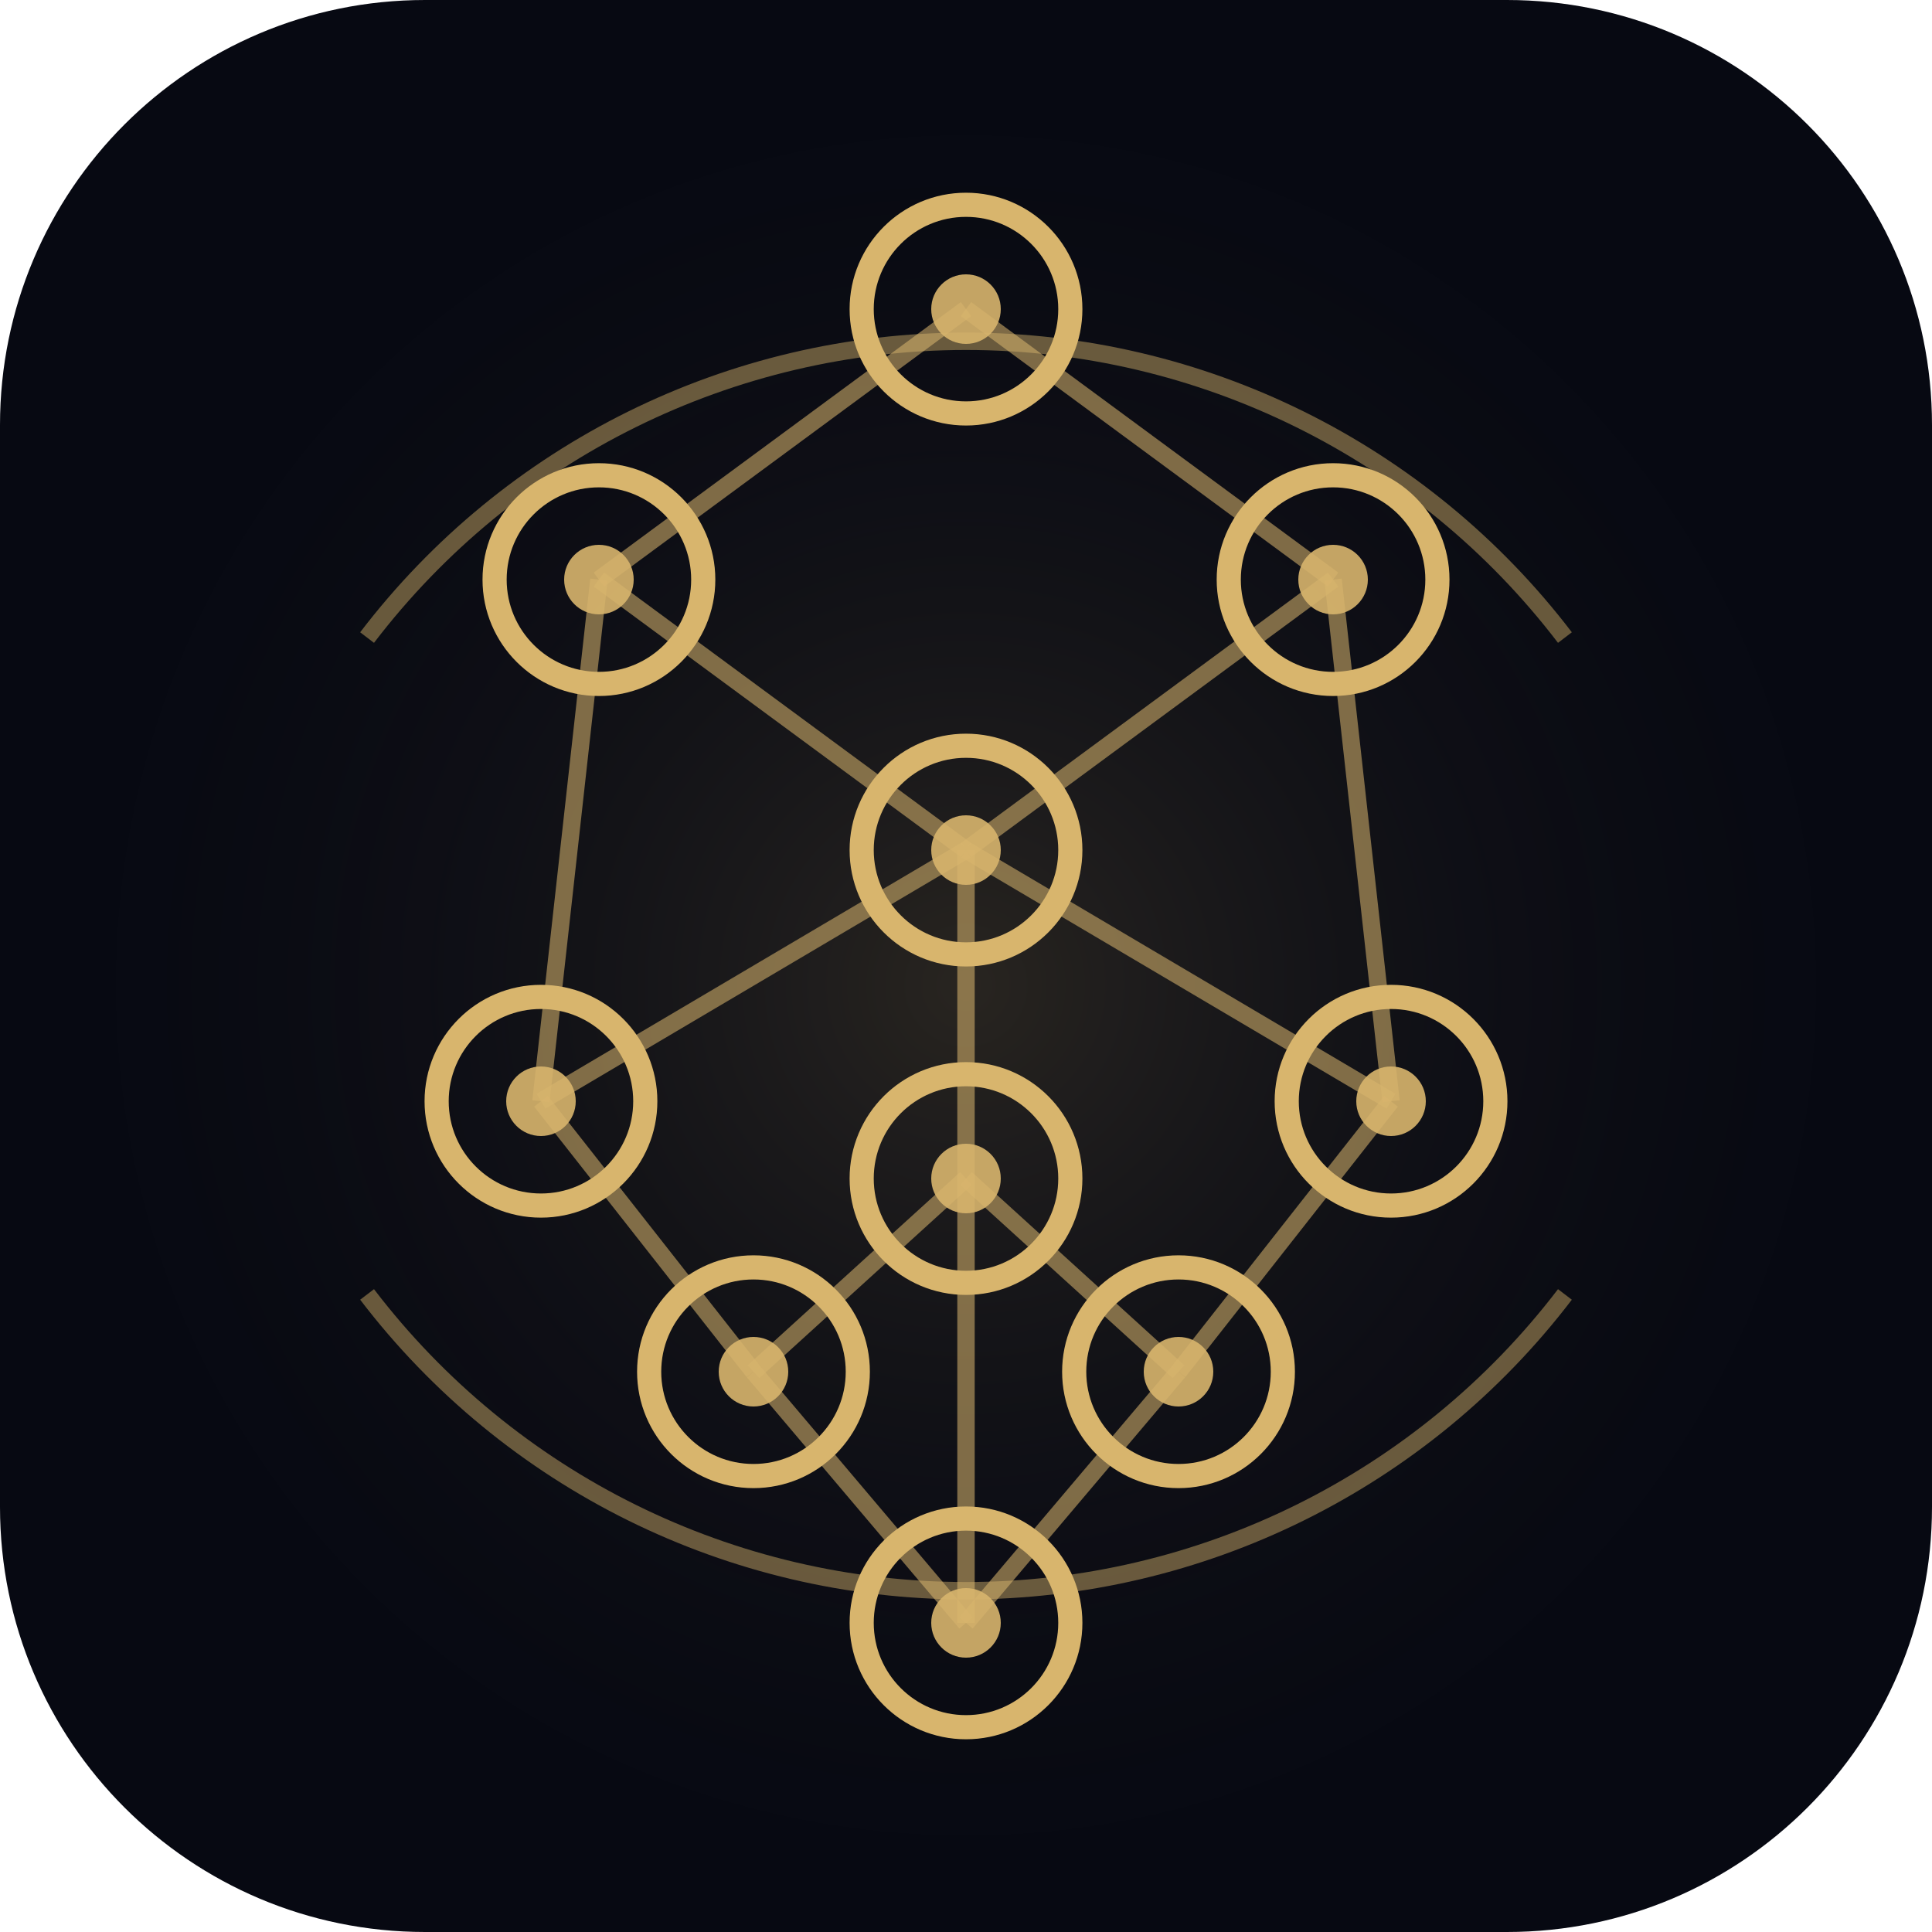
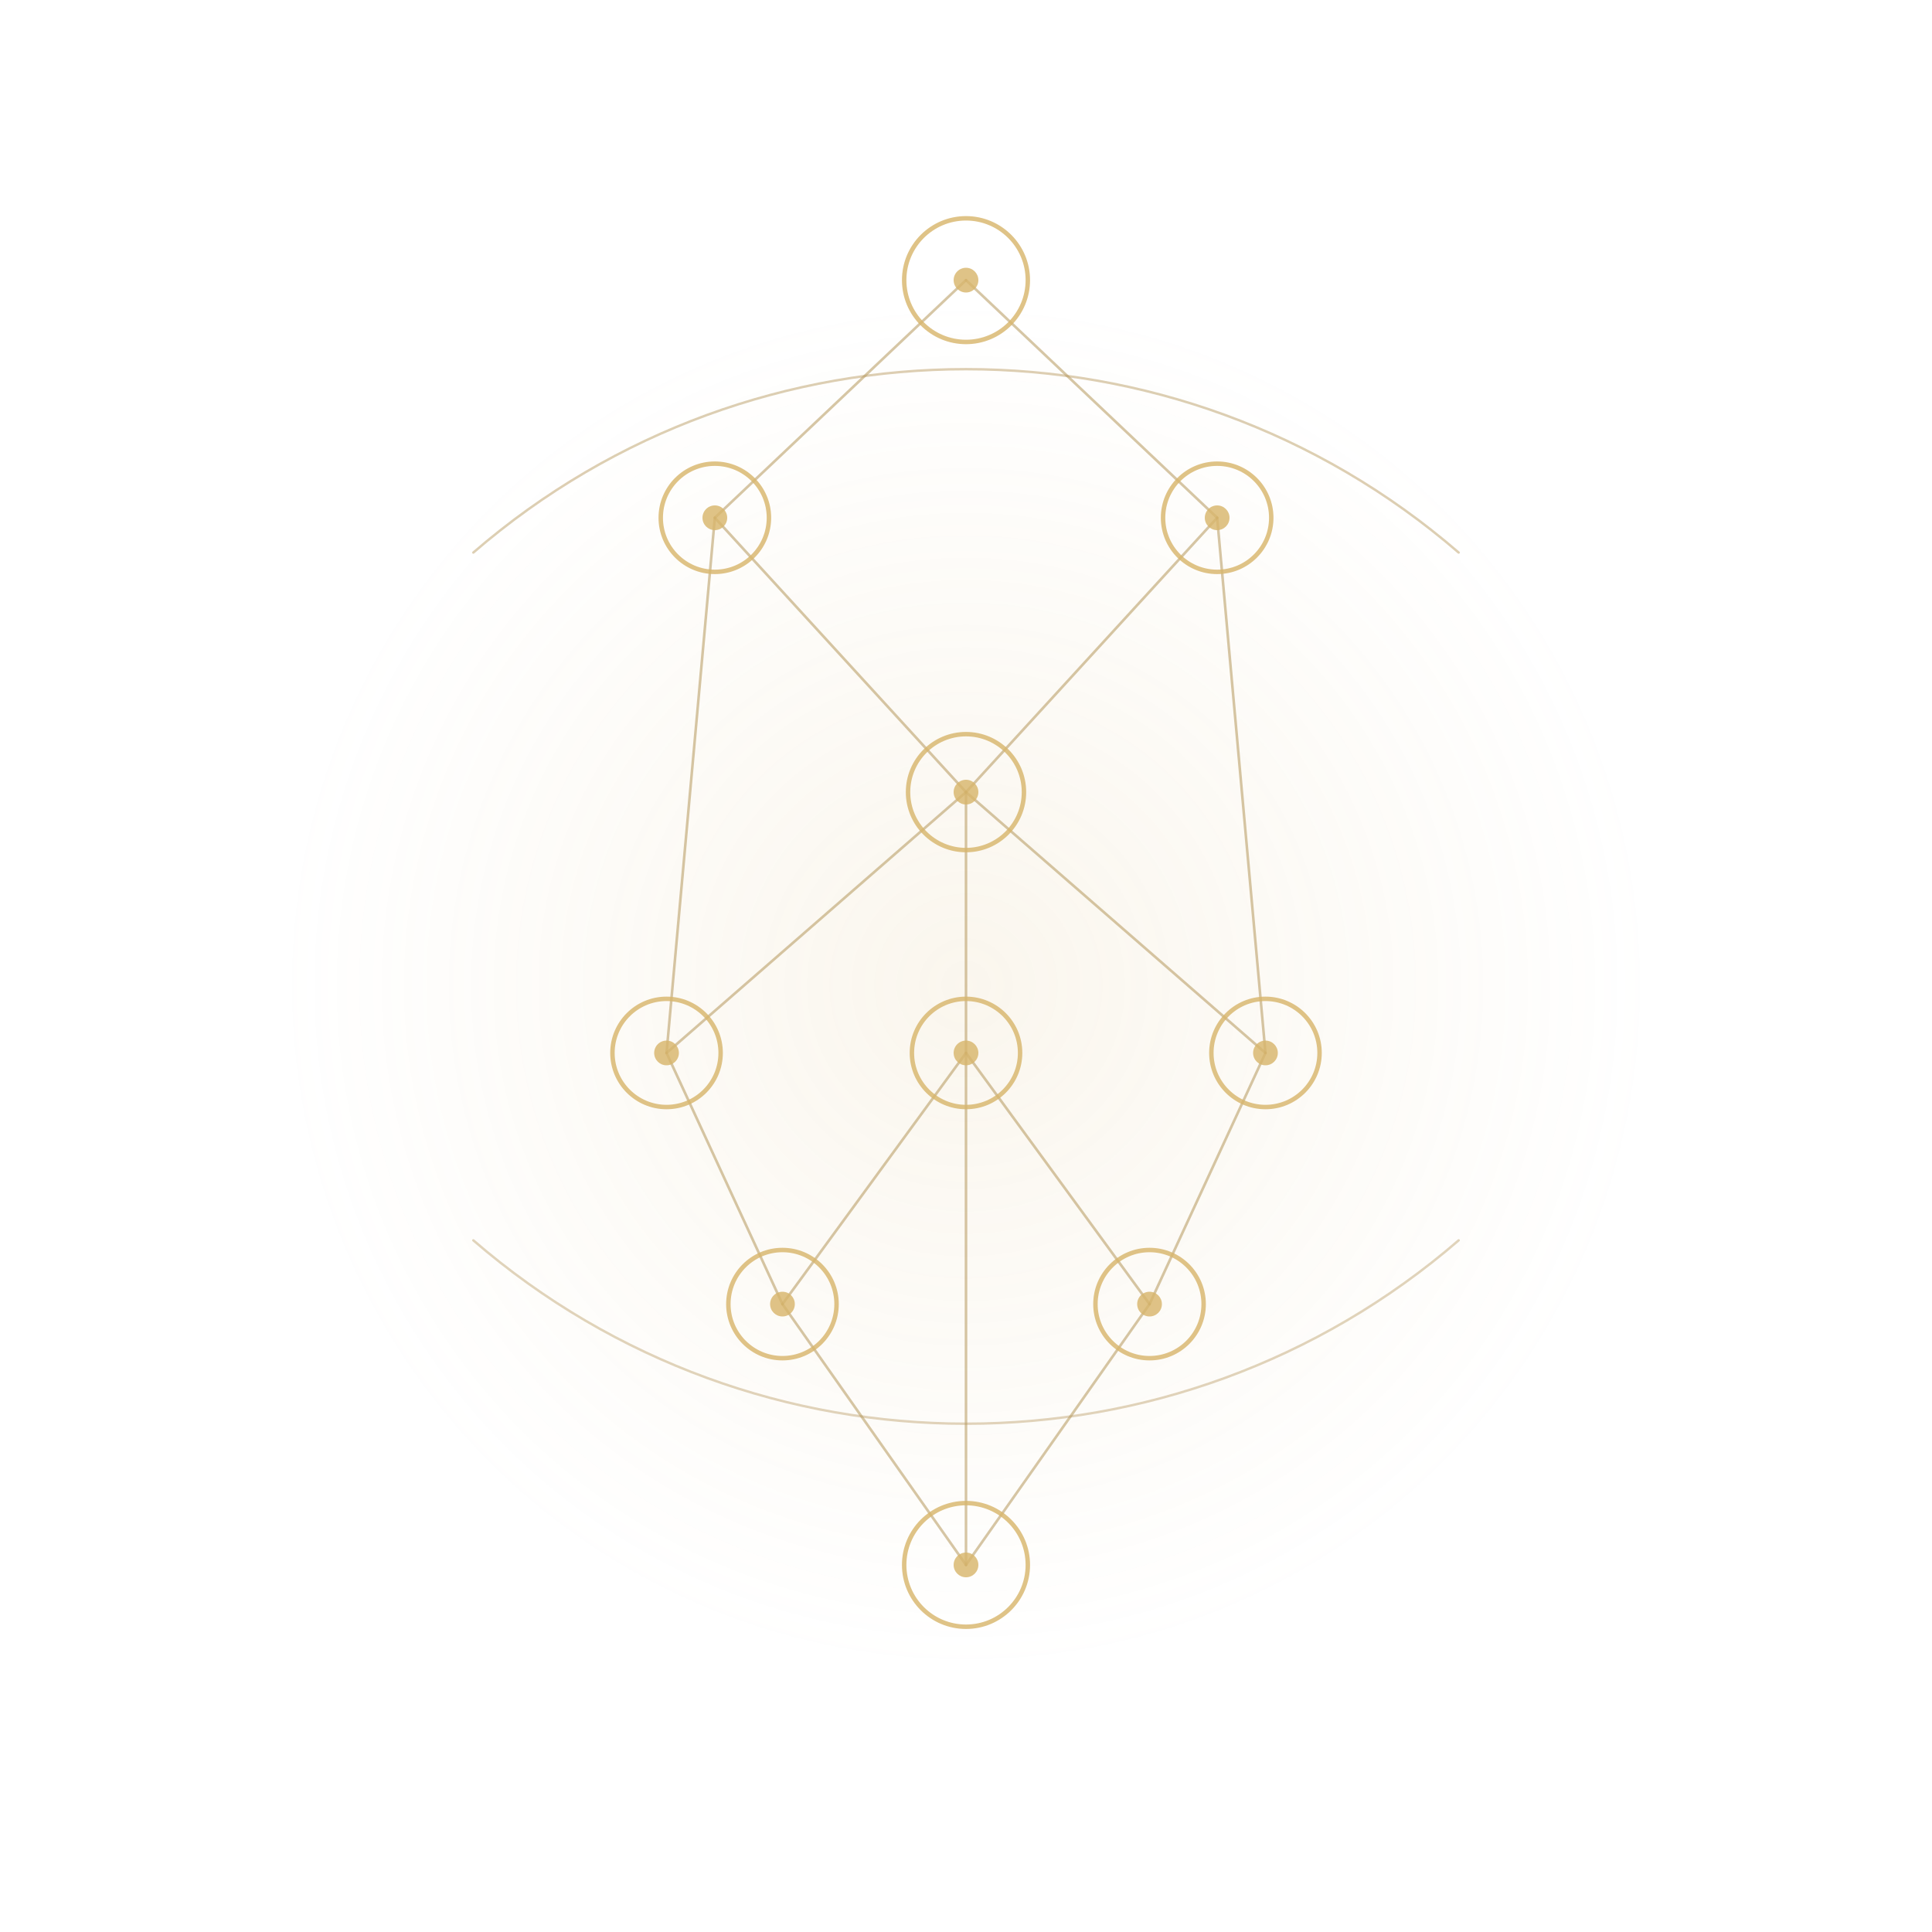
- <svg xmlns="http://www.w3.org/2000/svg" viewBox="0 0 100 100" role="img" aria-label="SPHAERA Symbol">
-   <rect width="100" height="100" rx="22" fill="#070912" />
+ <svg xmlns="http://www.w3.org/2000/svg" viewBox="0 0 1000 1000" role="img" aria-label="SPHAERA Symbol">
  <defs>
-     <radialGradient id="glow" cx="50%" cy="50%" r="58%">
-       <stop offset="0" stop-color="#d8b56d" stop-opacity=".16" />
-       <stop offset="1" stop-color="#070912" stop-opacity="0" />
+     <radialGradient id="halo" cx="50%" cy="50%" r="46%">
+       <stop offset="0" stop-color="#d8b56d" stop-opacity=".12" />
+       <stop offset="1" stop-color="#d8b56d" stop-opacity="0" />
    </radialGradient>
  </defs>
-   <circle cx="50" cy="51" r="44" fill="url(#glow)" />
-   <path d="M19 33 A39 39 0 0 1 81 33 M19 67 A39 39 0 0 0 81 67" fill="none" stroke="#d8b56d" stroke-opacity=".46" stroke-width=".9" />
-   <path d="M50 16 L31 30" stroke="#d8b56d" stroke-opacity=".56" stroke-width=".9" />
-   <path d="M50 16 L69 30" stroke="#d8b56d" stroke-opacity=".56" stroke-width=".9" />
-   <path d="M31 30 L50 44" stroke="#d8b56d" stroke-opacity=".56" stroke-width=".9" />
-   <path d="M69 30 L50 44" stroke="#d8b56d" stroke-opacity=".56" stroke-width=".9" />
-   <path d="M31 30 L28 57" stroke="#d8b56d" stroke-opacity=".56" stroke-width=".9" />
-   <path d="M69 30 L72 57" stroke="#d8b56d" stroke-opacity=".56" stroke-width=".9" />
-   <path d="M28 57 L39 71" stroke="#d8b56d" stroke-opacity=".56" stroke-width=".9" />
-   <path d="M72 57 L61 71" stroke="#d8b56d" stroke-opacity=".56" stroke-width=".9" />
-   <path d="M39 71 L50 84" stroke="#d8b56d" stroke-opacity=".56" stroke-width=".9" />
-   <path d="M61 71 L50 84" stroke="#d8b56d" stroke-opacity=".56" stroke-width=".9" />
-   <path d="M50 44 L28 57" stroke="#d8b56d" stroke-opacity=".56" stroke-width=".9" />
-   <path d="M50 44 L72 57" stroke="#d8b56d" stroke-opacity=".56" stroke-width=".9" />
-   <path d="M50 44 L50 61" stroke="#d8b56d" stroke-opacity=".56" stroke-width=".9" />
-   <path d="M50 61 L39 71" stroke="#d8b56d" stroke-opacity=".56" stroke-width=".9" />
-   <path d="M50 61 L61 71" stroke="#d8b56d" stroke-opacity=".56" stroke-width=".9" />
-   <path d="M50 61 L50 84" stroke="#d8b56d" stroke-opacity=".56" stroke-width=".9" />
-   <circle cx="50" cy="16" r="5.4" fill="none" stroke="#d8b56d" stroke-width="1.25" />
-   <circle cx="50" cy="16" r="1.8" fill="#d8b56d" fill-opacity=".9" />
-   <circle cx="31" cy="30" r="5.4" fill="none" stroke="#d8b56d" stroke-width="1.25" />
-   <circle cx="31" cy="30" r="1.8" fill="#d8b56d" fill-opacity=".9" />
-   <circle cx="69" cy="30" r="5.4" fill="none" stroke="#d8b56d" stroke-width="1.25" />
-   <circle cx="69" cy="30" r="1.8" fill="#d8b56d" fill-opacity=".9" />
-   <circle cx="50" cy="44" r="5.4" fill="none" stroke="#d8b56d" stroke-width="1.25" />
-   <circle cx="50" cy="44" r="1.8" fill="#d8b56d" fill-opacity=".9" />
-   <circle cx="28" cy="57" r="5.4" fill="none" stroke="#d8b56d" stroke-width="1.25" />
-   <circle cx="28" cy="57" r="1.8" fill="#d8b56d" fill-opacity=".9" />
-   <circle cx="72" cy="57" r="5.4" fill="none" stroke="#d8b56d" stroke-width="1.25" />
-   <circle cx="72" cy="57" r="1.8" fill="#d8b56d" fill-opacity=".9" />
-   <circle cx="39" cy="71" r="5.4" fill="none" stroke="#d8b56d" stroke-width="1.25" />
-   <circle cx="39" cy="71" r="1.8" fill="#d8b56d" fill-opacity=".9" />
-   <circle cx="61" cy="71" r="5.4" fill="none" stroke="#d8b56d" stroke-width="1.25" />
-   <circle cx="61" cy="71" r="1.8" fill="#d8b56d" fill-opacity=".9" />
-   <circle cx="50" cy="84" r="5.4" fill="none" stroke="#d8b56d" stroke-width="1.25" />
-   <circle cx="50" cy="84" r="1.8" fill="#d8b56d" fill-opacity=".9" />
-   <circle cx="50" cy="61" r="5.4" fill="none" stroke="#d8b56d" stroke-width="1.25" />
-   <circle cx="50" cy="61" r="1.8" fill="#d8b56d" fill-opacity=".9" />
+   <circle cx="500" cy="510" r="390" fill="url(#halo)" />
+   <path d="M245 286 A390 390 0 0 1 755 286" fill="none" stroke="#b79a60" stroke-opacity=".48" stroke-width="1.25" stroke-linecap="round" />
+   <path d="M245 642 A390 390 0 0 0 755 642" fill="none" stroke="#b79a60" stroke-opacity=".42" stroke-width="1.25" stroke-linecap="round" />
+   <line x1="500" y1="145" x2="370" y2="268" stroke="#b79a60" stroke-opacity=".56" stroke-width="1.35" stroke-linecap="round" />
+   <line x1="500" y1="145" x2="630" y2="268" stroke="#b79a60" stroke-opacity=".56" stroke-width="1.35" stroke-linecap="round" />
+   <line x1="370" y1="268" x2="500" y2="410" stroke="#b79a60" stroke-opacity=".56" stroke-width="1.35" stroke-linecap="round" />
+   <line x1="630" y1="268" x2="500" y2="410" stroke="#b79a60" stroke-opacity=".56" stroke-width="1.35" stroke-linecap="round" />
+   <line x1="370" y1="268" x2="345" y2="545" stroke="#b79a60" stroke-opacity=".56" stroke-width="1.35" stroke-linecap="round" />
+   <line x1="630" y1="268" x2="655" y2="545" stroke="#b79a60" stroke-opacity=".56" stroke-width="1.35" stroke-linecap="round" />
+   <line x1="500" y1="410" x2="345" y2="545" stroke="#b79a60" stroke-opacity=".56" stroke-width="1.35" stroke-linecap="round" />
+   <line x1="500" y1="410" x2="655" y2="545" stroke="#b79a60" stroke-opacity=".56" stroke-width="1.35" stroke-linecap="round" />
+   <line x1="500" y1="410" x2="500" y2="545" stroke="#b79a60" stroke-opacity=".56" stroke-width="1.35" stroke-linecap="round" />
+   <line x1="500" y1="545" x2="500" y2="810" stroke="#b79a60" stroke-opacity=".56" stroke-width="1.35" stroke-linecap="round" />
+   <line x1="500" y1="545" x2="405" y2="675" stroke="#b79a60" stroke-opacity=".56" stroke-width="1.35" stroke-linecap="round" />
+   <line x1="500" y1="545" x2="595" y2="675" stroke="#b79a60" stroke-opacity=".56" stroke-width="1.35" stroke-linecap="round" />
+   <line x1="345" y1="545" x2="405" y2="675" stroke="#b79a60" stroke-opacity=".56" stroke-width="1.35" stroke-linecap="round" />
+   <line x1="655" y1="545" x2="595" y2="675" stroke="#b79a60" stroke-opacity=".56" stroke-width="1.35" stroke-linecap="round" />
+   <line x1="405" y1="675" x2="500" y2="810" stroke="#b79a60" stroke-opacity=".56" stroke-width="1.35" stroke-linecap="round" />
+   <line x1="595" y1="675" x2="500" y2="810" stroke="#b79a60" stroke-opacity=".56" stroke-width="1.35" stroke-linecap="round" />
+   <circle cx="500" cy="145" r="32" fill="none" stroke="#d8b56d" stroke-opacity=".82" stroke-width="2.3" />
+   <circle cx="500" cy="145" r="6.4" fill="#d8b56d" fill-opacity=".82" />
+   <circle cx="370" cy="268" r="28" fill="none" stroke="#d8b56d" stroke-opacity=".82" stroke-width="2.3" />
+   <circle cx="370" cy="268" r="6.4" fill="#d8b56d" fill-opacity=".82" />
+   <circle cx="630" cy="268" r="28" fill="none" stroke="#d8b56d" stroke-opacity=".82" stroke-width="2.3" />
+   <circle cx="630" cy="268" r="6.4" fill="#d8b56d" fill-opacity=".82" />
+   <circle cx="500" cy="410" r="30" fill="none" stroke="#d8b56d" stroke-opacity=".82" stroke-width="2.3" />
+   <circle cx="500" cy="410" r="6.4" fill="#d8b56d" fill-opacity=".82" />
+   <circle cx="345" cy="545" r="28" fill="none" stroke="#d8b56d" stroke-opacity=".82" stroke-width="2.3" />
+   <circle cx="345" cy="545" r="6.4" fill="#d8b56d" fill-opacity=".82" />
+   <circle cx="655" cy="545" r="28" fill="none" stroke="#d8b56d" stroke-opacity=".82" stroke-width="2.3" />
+   <circle cx="655" cy="545" r="6.4" fill="#d8b56d" fill-opacity=".82" />
+   <circle cx="500" cy="545" r="28" fill="none" stroke="#d8b56d" stroke-opacity=".82" stroke-width="2.3" />
+   <circle cx="500" cy="545" r="6.4" fill="#d8b56d" fill-opacity=".82" />
+   <circle cx="405" cy="675" r="28" fill="none" stroke="#d8b56d" stroke-opacity=".82" stroke-width="2.3" />
+   <circle cx="405" cy="675" r="6.4" fill="#d8b56d" fill-opacity=".82" />
+   <circle cx="595" cy="675" r="28" fill="none" stroke="#d8b56d" stroke-opacity=".82" stroke-width="2.3" />
+   <circle cx="595" cy="675" r="6.4" fill="#d8b56d" fill-opacity=".82" />
+   <circle cx="500" cy="810" r="32" fill="none" stroke="#d8b56d" stroke-opacity=".82" stroke-width="2.3" />
+   <circle cx="500" cy="810" r="6.4" fill="#d8b56d" fill-opacity=".82" />
</svg>
